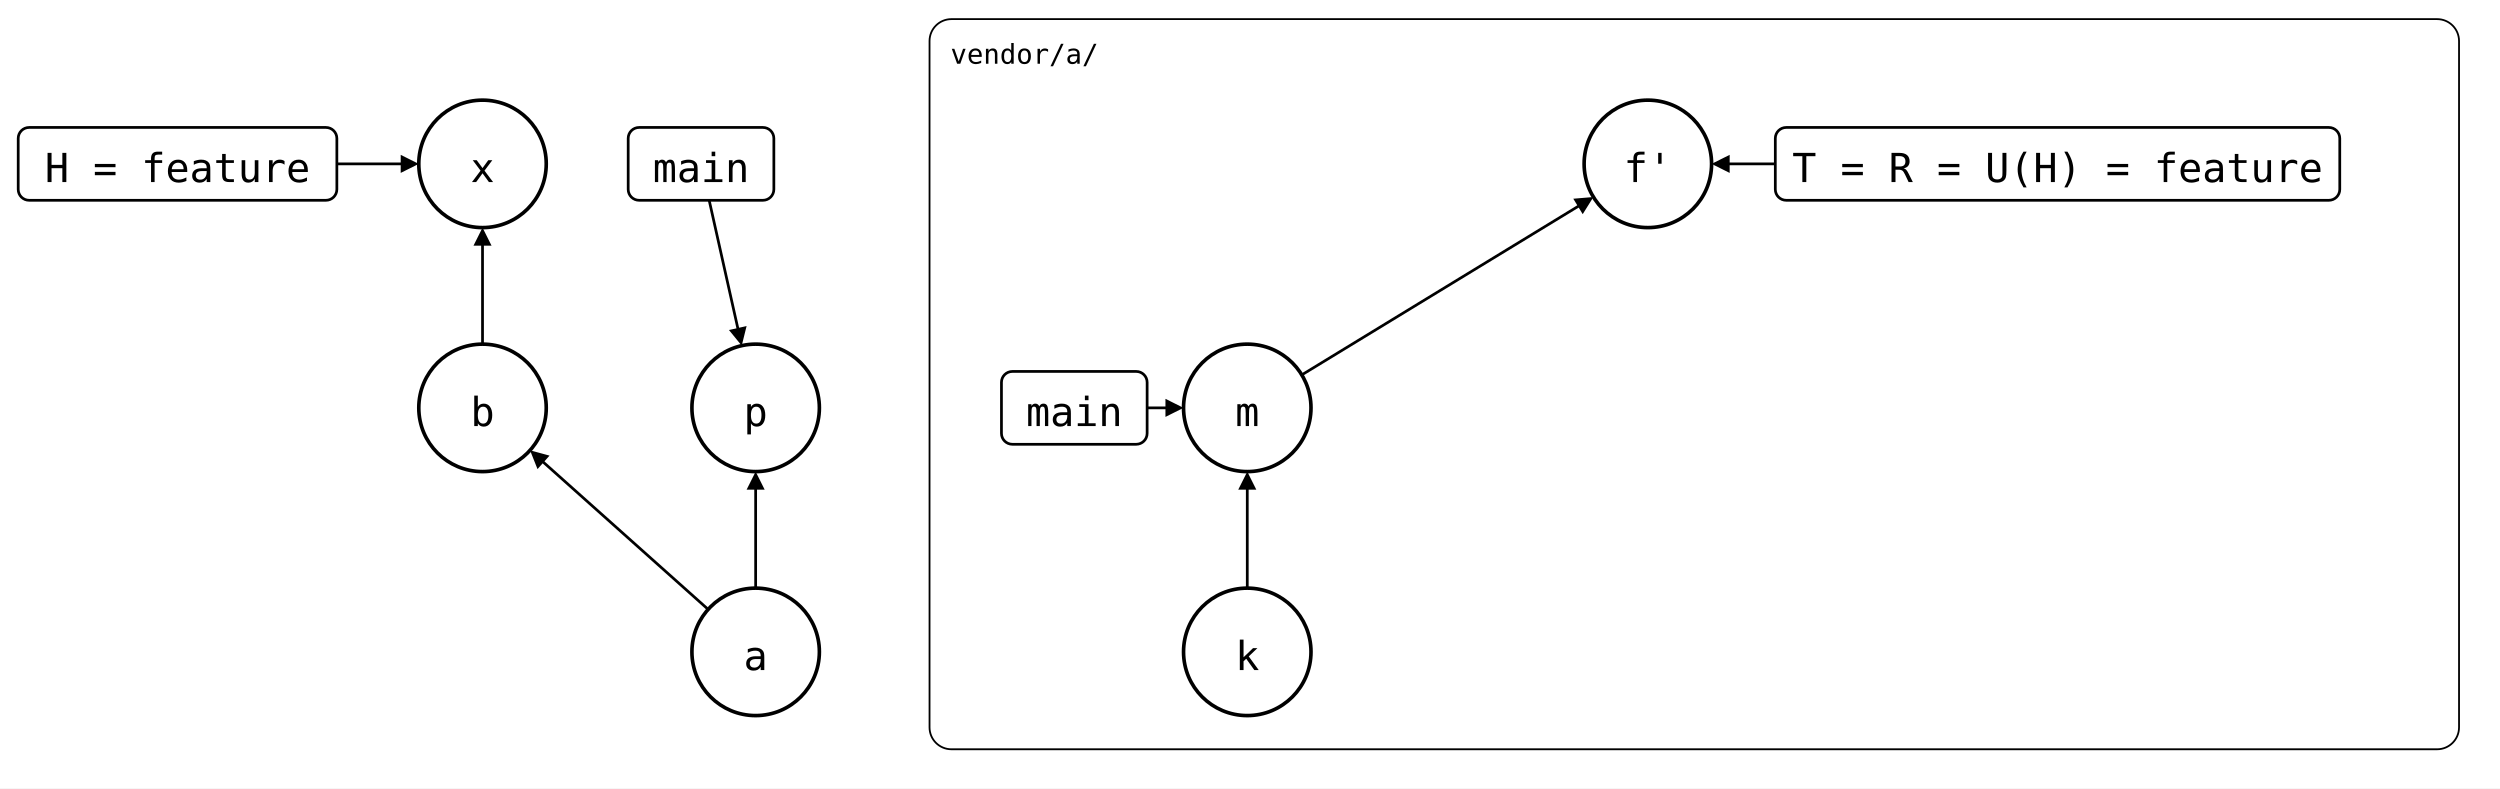
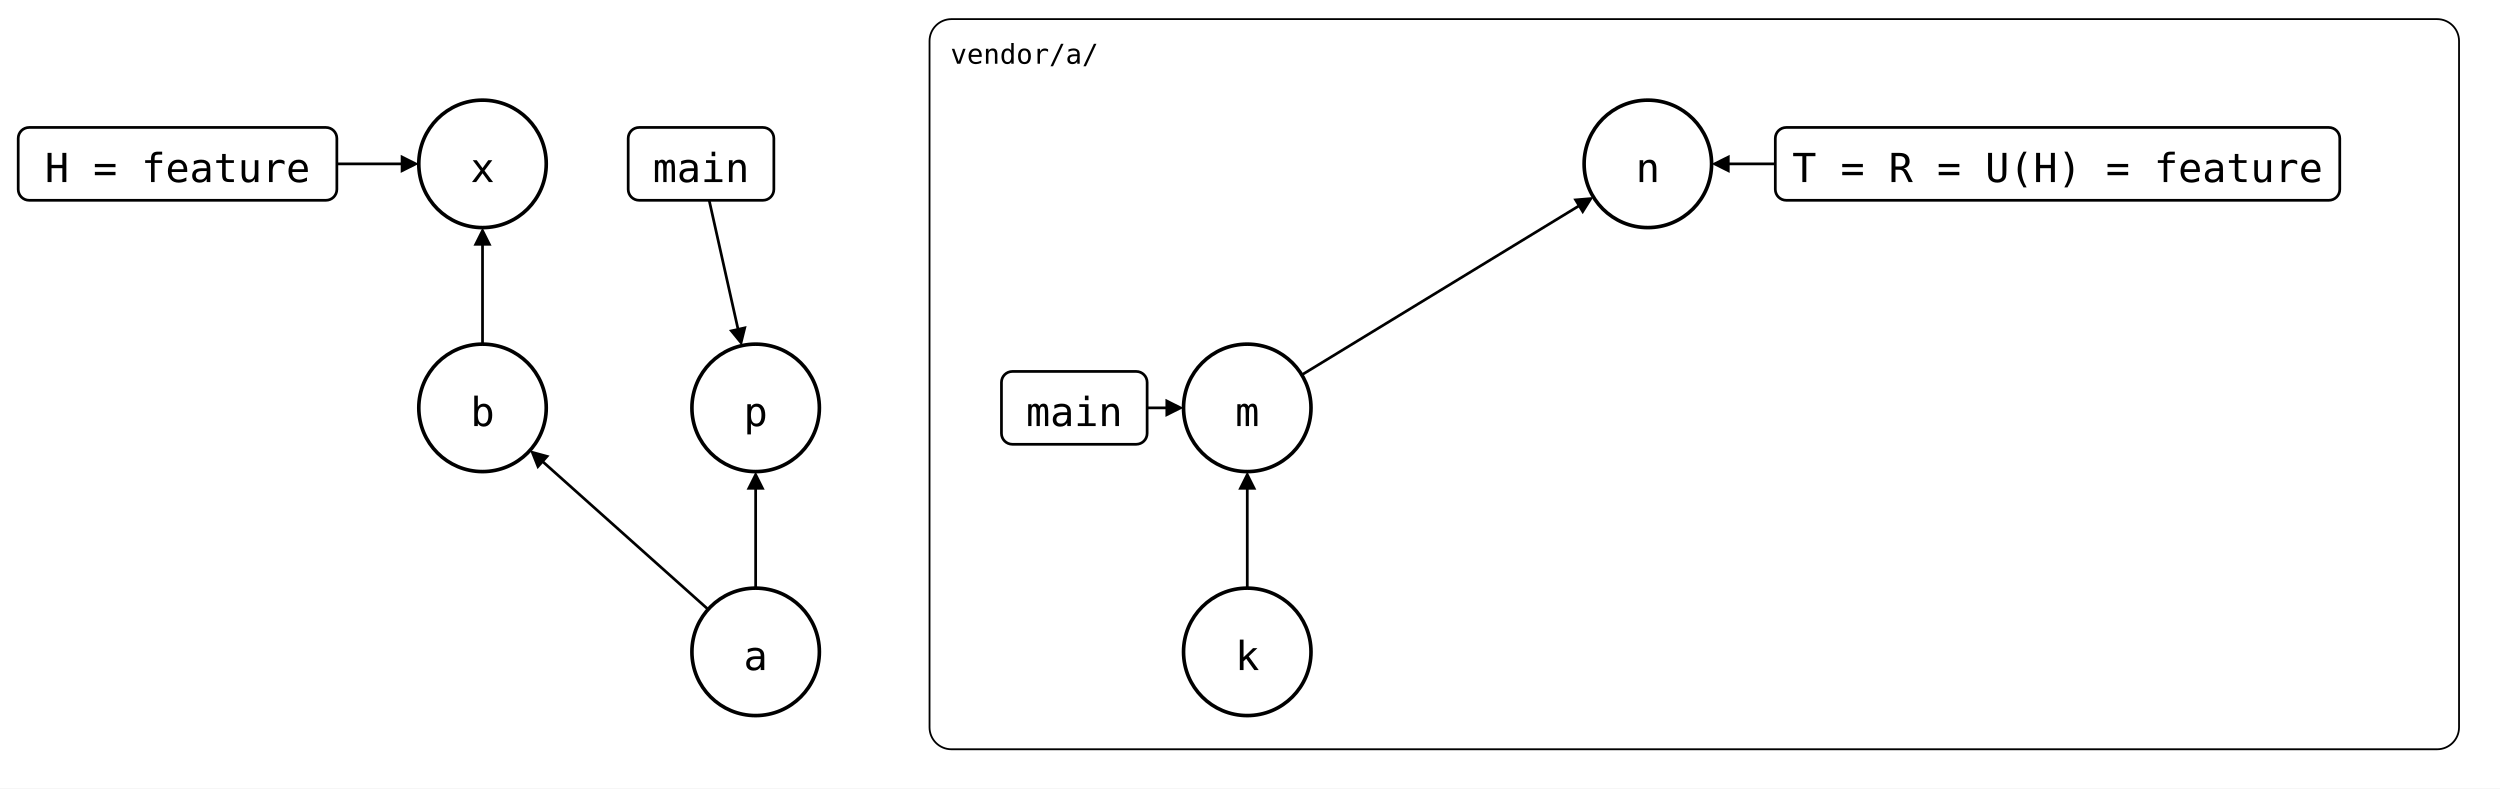
- <svg xmlns="http://www.w3.org/2000/svg" style="background: #ffffff; background-color: light-dark(#ffffff, #121212); color-scheme: light dark;" version="1.1" width="1373px" height="433px" viewBox="0 0 1373 433" id="ge-svg--4P7_m8TI84OPoG9-cot" content="&lt;mxfile host=&quot;Electron&quot;&gt;&#10;  &lt;diagram name=&quot;pulled-the-rebased-pr&quot; id=&quot;pulled-the-rebased-pr&quot;&gt;&#10;    &lt;mxGraphModel grid=&quot;0&quot; gridSize=&quot;10&quot; guides=&quot;1&quot; tooltips=&quot;1&quot; connect=&quot;1&quot; arrows=&quot;1&quot; fold=&quot;0&quot; page=&quot;0&quot; pageScale=&quot;1&quot; pageWidth=&quot;850&quot; pageHeight=&quot;1100&quot; background=&quot;#ffffff&quot; math=&quot;0&quot; shadow=&quot;0&quot;&gt;&#10;      &lt;root&gt;&#10;        &lt;mxCell id=&quot;0&quot; /&gt;&#10;        &lt;mxCell id=&quot;1&quot; parent=&quot;0&quot; /&gt;&#10;        &lt;mxCell id=&quot;lane&quot; parent=&quot;1&quot; style=&quot;rounded=1;arcSize=3;fillColor=none;strokeWidth=1;fontSize=15;verticalAlign=top;align=left;spacingLeft=10;spacingTop=4;fontFamily=Roboto Mono,monospace;&quot; value=&quot;vendor/a/&quot; vertex=&quot;1&quot;&gt;&#10;          &lt;mxGeometry height=&quot;401&quot; width=&quot;840&quot; x=&quot;540&quot; y=&quot;29&quot; as=&quot;geometry&quot; /&gt;&#10;        &lt;/mxCell&gt;&#10;        &lt;mxCell id=&quot;a&quot; parent=&quot;1&quot; style=&quot;ellipse;aspect=fixed;strokeWidth=2;fontSize=22;fontFamily=Roboto Mono,monospace;&quot; value=&quot;a&quot; vertex=&quot;1&quot;&gt;&#10;          &lt;mxGeometry height=&quot;70&quot; width=&quot;70&quot; x=&quot;410&quot; y=&quot;342&quot; as=&quot;geometry&quot; /&gt;&#10;        &lt;/mxCell&gt;&#10;        &lt;mxCell id=&quot;p&quot; parent=&quot;1&quot; style=&quot;ellipse;aspect=fixed;strokeWidth=2;fontSize=22;fontFamily=Roboto Mono,monospace;&quot; value=&quot;p&quot; vertex=&quot;1&quot;&gt;&#10;          &lt;mxGeometry height=&quot;70&quot; width=&quot;70&quot; x=&quot;410&quot; y=&quot;208&quot; as=&quot;geometry&quot; /&gt;&#10;        &lt;/mxCell&gt;&#10;        &lt;mxCell id=&quot;b&quot; parent=&quot;1&quot; style=&quot;ellipse;aspect=fixed;strokeWidth=2;fontSize=22;fontFamily=Roboto Mono,monospace;&quot; value=&quot;b&quot; vertex=&quot;1&quot;&gt;&#10;          &lt;mxGeometry height=&quot;70&quot; width=&quot;70&quot; x=&quot;260&quot; y=&quot;208&quot; as=&quot;geometry&quot; /&gt;&#10;        &lt;/mxCell&gt;&#10;        &lt;mxCell id=&quot;x&quot; parent=&quot;1&quot; style=&quot;ellipse;aspect=fixed;strokeWidth=2;fontSize=22;fontFamily=Roboto Mono,monospace;&quot; value=&quot;x&quot; vertex=&quot;1&quot;&gt;&#10;          &lt;mxGeometry height=&quot;70&quot; width=&quot;70&quot; x=&quot;260&quot; y=&quot;74&quot; as=&quot;geometry&quot; /&gt;&#10;        &lt;/mxCell&gt;&#10;        &lt;mxCell id=&quot;k&quot; parent=&quot;1&quot; style=&quot;ellipse;aspect=fixed;strokeWidth=2;fontSize=22;fontFamily=Roboto Mono,monospace;&quot; value=&quot;k&quot; vertex=&quot;1&quot;&gt;&#10;          &lt;mxGeometry height=&quot;70&quot; width=&quot;70&quot; x=&quot;680&quot; y=&quot;342&quot; as=&quot;geometry&quot; /&gt;&#10;        &lt;/mxCell&gt;&#10;        &lt;mxCell id=&quot;m&quot; parent=&quot;1&quot; style=&quot;ellipse;aspect=fixed;strokeWidth=2;fontSize=22;fontFamily=Roboto Mono,monospace;&quot; value=&quot;m&quot; vertex=&quot;1&quot;&gt;&#10;          &lt;mxGeometry height=&quot;70&quot; width=&quot;70&quot; x=&quot;680&quot; y=&quot;208&quot; as=&quot;geometry&quot; /&gt;&#10;        &lt;/mxCell&gt;&#10;        &lt;mxCell id=&quot;f_&quot; parent=&quot;1&quot; style=&quot;ellipse;aspect=fixed;strokeWidth=2;fontSize=22;fontFamily=Roboto Mono,monospace;&quot; value=&quot;f&amp;#39;&quot; vertex=&quot;1&quot;&gt;&#10;          &lt;mxGeometry height=&quot;70&quot; width=&quot;70&quot; x=&quot;900&quot; y=&quot;74&quot; as=&quot;geometry&quot; /&gt;&#10;        &lt;/mxCell&gt;&#10;        &lt;mxCell id=&quot;e1&quot; edge=&quot;1&quot; parent=&quot;1&quot; source=&quot;a&quot; style=&quot;endArrow=block;endFill=1;strokeWidth=1.5;rounded=0;&quot; target=&quot;p&quot; value=&quot;&quot;&gt;&#10;          &lt;mxGeometry relative=&quot;1&quot; as=&quot;geometry&quot; /&gt;&#10;        &lt;/mxCell&gt;&#10;        &lt;mxCell id=&quot;e2&quot; edge=&quot;1&quot; parent=&quot;1&quot; source=&quot;a&quot; style=&quot;endArrow=block;endFill=1;strokeWidth=1.5;rounded=0;&quot; target=&quot;b&quot; value=&quot;&quot;&gt;&#10;          &lt;mxGeometry relative=&quot;1&quot; as=&quot;geometry&quot; /&gt;&#10;        &lt;/mxCell&gt;&#10;        &lt;mxCell id=&quot;e3&quot; edge=&quot;1&quot; parent=&quot;1&quot; source=&quot;b&quot; style=&quot;endArrow=block;endFill=1;strokeWidth=1.5;rounded=0;&quot; target=&quot;x&quot; value=&quot;&quot;&gt;&#10;          &lt;mxGeometry relative=&quot;1&quot; as=&quot;geometry&quot; /&gt;&#10;        &lt;/mxCell&gt;&#10;        &lt;mxCell id=&quot;e4&quot; edge=&quot;1&quot; parent=&quot;1&quot; source=&quot;k&quot; style=&quot;endArrow=block;endFill=1;strokeWidth=1.5;rounded=0;&quot; target=&quot;m&quot; value=&quot;&quot;&gt;&#10;          &lt;mxGeometry relative=&quot;1&quot; as=&quot;geometry&quot; /&gt;&#10;        &lt;/mxCell&gt;&#10;        &lt;mxCell id=&quot;e5&quot; edge=&quot;1&quot; parent=&quot;1&quot; source=&quot;m&quot; style=&quot;endArrow=block;endFill=1;strokeWidth=1.5;rounded=0;&quot; target=&quot;f_&quot; value=&quot;&quot;&gt;&#10;          &lt;mxGeometry relative=&quot;1&quot; as=&quot;geometry&quot; /&gt;&#10;        &lt;/mxCell&gt;&#10;        &lt;mxCell id=&quot;bh&quot; parent=&quot;1&quot; style=&quot;rounded=1;strokeWidth=1.5;fontSize=22;fontFamily=Roboto Mono,monospace;&quot; value=&quot;H = feature&quot; vertex=&quot;1&quot;&gt;&#10;          &lt;mxGeometry height=&quot;40&quot; width=&quot;175&quot; x=&quot;40&quot; y=&quot;89&quot; as=&quot;geometry&quot; /&gt;&#10;        &lt;/mxCell&gt;&#10;        &lt;mxCell id=&quot;e6&quot; edge=&quot;1&quot; parent=&quot;1&quot; source=&quot;bh&quot; style=&quot;endArrow=block;endFill=1;strokeWidth=1.5;rounded=0;&quot; target=&quot;x&quot; value=&quot;&quot;&gt;&#10;          &lt;mxGeometry relative=&quot;1&quot; as=&quot;geometry&quot; /&gt;&#10;        &lt;/mxCell&gt;&#10;        &lt;mxCell id=&quot;bmain&quot; parent=&quot;1&quot; style=&quot;rounded=1;strokeWidth=1.5;fontSize=22;fontFamily=Roboto Mono,monospace;&quot; value=&quot;main&quot; vertex=&quot;1&quot;&gt;&#10;          &lt;mxGeometry height=&quot;40&quot; width=&quot;80&quot; x=&quot;375&quot; y=&quot;89&quot; as=&quot;geometry&quot; /&gt;&#10;        &lt;/mxCell&gt;&#10;        &lt;mxCell id=&quot;e7&quot; edge=&quot;1&quot; parent=&quot;1&quot; source=&quot;bmain&quot; style=&quot;endArrow=block;endFill=1;strokeWidth=1.5;rounded=0;&quot; target=&quot;p&quot; value=&quot;&quot;&gt;&#10;          &lt;mxGeometry relative=&quot;1&quot; as=&quot;geometry&quot; /&gt;&#10;        &lt;/mxCell&gt;&#10;        &lt;mxCell id=&quot;bm&quot; parent=&quot;1&quot; style=&quot;rounded=1;strokeWidth=1.5;fontSize=22;fontFamily=Roboto Mono,monospace;&quot; value=&quot;main&quot; vertex=&quot;1&quot;&gt;&#10;          &lt;mxGeometry height=&quot;40&quot; width=&quot;80&quot; x=&quot;580&quot; y=&quot;223&quot; as=&quot;geometry&quot; /&gt;&#10;        &lt;/mxCell&gt;&#10;        &lt;mxCell id=&quot;e8&quot; edge=&quot;1&quot; parent=&quot;1&quot; source=&quot;bm&quot; style=&quot;endArrow=block;endFill=1;strokeWidth=1.5;rounded=0;&quot; target=&quot;m&quot; value=&quot;&quot;&gt;&#10;          &lt;mxGeometry relative=&quot;1&quot; as=&quot;geometry&quot; /&gt;&#10;        &lt;/mxCell&gt;&#10;        &lt;mxCell id=&quot;bt&quot; parent=&quot;1&quot; style=&quot;rounded=1;strokeWidth=1.5;fontSize=22;fontFamily=Roboto Mono,monospace;&quot; value=&quot;T = R = U(H) = feature&quot; vertex=&quot;1&quot;&gt;&#10;          &lt;mxGeometry height=&quot;40&quot; width=&quot;310&quot; x=&quot;1005&quot; y=&quot;89&quot; as=&quot;geometry&quot; /&gt;&#10;        &lt;/mxCell&gt;&#10;        &lt;mxCell id=&quot;e9&quot; edge=&quot;1&quot; parent=&quot;1&quot; source=&quot;bt&quot; style=&quot;endArrow=block;endFill=1;strokeWidth=1.5;rounded=0;&quot; target=&quot;f_&quot; value=&quot;&quot;&gt;&#10;          &lt;mxGeometry relative=&quot;1&quot; as=&quot;geometry&quot; /&gt;&#10;        &lt;/mxCell&gt;&#10;      &lt;/root&gt;&#10;    &lt;/mxGraphModel&gt;&#10;  &lt;/diagram&gt;&#10;&lt;/mxfile&gt;&#10;">
-   <style type="text/css">@supports (color: light-dark(#000, #fff)) { #ge-svg--4P7_m8TI84OPoG9-cot { --ge-adaptive-bg: light-dark(#ffffff, var(--ge-dark-color, #121212)); } }</style>
+ <svg xmlns="http://www.w3.org/2000/svg" style="background: #ffffff; background-color: light-dark(#ffffff, #121212); color-scheme: light dark;" version="1.1" width="1373px" height="433px" viewBox="0 0 1373 433" id="ge-svg-RH9THCX9uSyZXphUQJcN" content="&lt;mxfile host=&quot;Electron&quot;&gt;&#10;  &lt;diagram name=&quot;pulled-the-rebased-pr&quot; id=&quot;pulled-the-rebased-pr&quot;&gt;&#10;    &lt;mxGraphModel grid=&quot;0&quot; gridSize=&quot;10&quot; guides=&quot;1&quot; tooltips=&quot;1&quot; connect=&quot;1&quot; arrows=&quot;1&quot; fold=&quot;0&quot; page=&quot;0&quot; pageScale=&quot;1&quot; pageWidth=&quot;850&quot; pageHeight=&quot;1100&quot; background=&quot;#ffffff&quot; math=&quot;0&quot; shadow=&quot;0&quot;&gt;&#10;      &lt;root&gt;&#10;        &lt;mxCell id=&quot;0&quot; /&gt;&#10;        &lt;mxCell id=&quot;1&quot; parent=&quot;0&quot; /&gt;&#10;        &lt;mxCell id=&quot;lane&quot; parent=&quot;1&quot; style=&quot;rounded=1;arcSize=3;fillColor=none;strokeWidth=1;fontSize=15;verticalAlign=top;align=left;spacingLeft=10;spacingTop=4;fontFamily=Roboto Mono,monospace;&quot; value=&quot;vendor/a/&quot; vertex=&quot;1&quot;&gt;&#10;          &lt;mxGeometry height=&quot;401&quot; width=&quot;840&quot; x=&quot;540&quot; y=&quot;29&quot; as=&quot;geometry&quot; /&gt;&#10;        &lt;/mxCell&gt;&#10;        &lt;mxCell id=&quot;a&quot; parent=&quot;1&quot; style=&quot;ellipse;aspect=fixed;strokeWidth=2;fontSize=22;fontFamily=Roboto Mono,monospace;&quot; value=&quot;a&quot; vertex=&quot;1&quot;&gt;&#10;          &lt;mxGeometry height=&quot;70&quot; width=&quot;70&quot; x=&quot;410&quot; y=&quot;342&quot; as=&quot;geometry&quot; /&gt;&#10;        &lt;/mxCell&gt;&#10;        &lt;mxCell id=&quot;p&quot; parent=&quot;1&quot; style=&quot;ellipse;aspect=fixed;strokeWidth=2;fontSize=22;fontFamily=Roboto Mono,monospace;&quot; value=&quot;p&quot; vertex=&quot;1&quot;&gt;&#10;          &lt;mxGeometry height=&quot;70&quot; width=&quot;70&quot; x=&quot;410&quot; y=&quot;208&quot; as=&quot;geometry&quot; /&gt;&#10;        &lt;/mxCell&gt;&#10;        &lt;mxCell id=&quot;b&quot; parent=&quot;1&quot; style=&quot;ellipse;aspect=fixed;strokeWidth=2;fontSize=22;fontFamily=Roboto Mono,monospace;&quot; value=&quot;b&quot; vertex=&quot;1&quot;&gt;&#10;          &lt;mxGeometry height=&quot;70&quot; width=&quot;70&quot; x=&quot;260&quot; y=&quot;208&quot; as=&quot;geometry&quot; /&gt;&#10;        &lt;/mxCell&gt;&#10;        &lt;mxCell id=&quot;x&quot; parent=&quot;1&quot; style=&quot;ellipse;aspect=fixed;strokeWidth=2;fontSize=22;fontFamily=Roboto Mono,monospace;&quot; value=&quot;x&quot; vertex=&quot;1&quot;&gt;&#10;          &lt;mxGeometry height=&quot;70&quot; width=&quot;70&quot; x=&quot;260&quot; y=&quot;74&quot; as=&quot;geometry&quot; /&gt;&#10;        &lt;/mxCell&gt;&#10;        &lt;mxCell id=&quot;k&quot; parent=&quot;1&quot; style=&quot;ellipse;aspect=fixed;strokeWidth=2;fontSize=22;fontFamily=Roboto Mono,monospace;&quot; value=&quot;k&quot; vertex=&quot;1&quot;&gt;&#10;          &lt;mxGeometry height=&quot;70&quot; width=&quot;70&quot; x=&quot;680&quot; y=&quot;342&quot; as=&quot;geometry&quot; /&gt;&#10;        &lt;/mxCell&gt;&#10;        &lt;mxCell id=&quot;m&quot; parent=&quot;1&quot; style=&quot;ellipse;aspect=fixed;strokeWidth=2;fontSize=22;fontFamily=Roboto Mono,monospace;&quot; value=&quot;m&quot; vertex=&quot;1&quot;&gt;&#10;          &lt;mxGeometry height=&quot;70&quot; width=&quot;70&quot; x=&quot;680&quot; y=&quot;208&quot; as=&quot;geometry&quot; /&gt;&#10;        &lt;/mxCell&gt;&#10;        &lt;mxCell id=&quot;f_&quot; parent=&quot;1&quot; style=&quot;ellipse;aspect=fixed;strokeWidth=2;fontSize=22;fontFamily=Roboto Mono,monospace;&quot; value=&quot;n&quot; vertex=&quot;1&quot;&gt;&#10;          &lt;mxGeometry height=&quot;70&quot; width=&quot;70&quot; x=&quot;900&quot; y=&quot;74&quot; as=&quot;geometry&quot; /&gt;&#10;        &lt;/mxCell&gt;&#10;        &lt;mxCell id=&quot;e1&quot; edge=&quot;1&quot; parent=&quot;1&quot; source=&quot;a&quot; style=&quot;endArrow=block;endFill=1;strokeWidth=1.5;rounded=0;&quot; target=&quot;p&quot; value=&quot;&quot;&gt;&#10;          &lt;mxGeometry relative=&quot;1&quot; as=&quot;geometry&quot; /&gt;&#10;        &lt;/mxCell&gt;&#10;        &lt;mxCell id=&quot;e2&quot; edge=&quot;1&quot; parent=&quot;1&quot; source=&quot;a&quot; style=&quot;endArrow=block;endFill=1;strokeWidth=1.5;rounded=0;&quot; target=&quot;b&quot; value=&quot;&quot;&gt;&#10;          &lt;mxGeometry relative=&quot;1&quot; as=&quot;geometry&quot; /&gt;&#10;        &lt;/mxCell&gt;&#10;        &lt;mxCell id=&quot;e3&quot; edge=&quot;1&quot; parent=&quot;1&quot; source=&quot;b&quot; style=&quot;endArrow=block;endFill=1;strokeWidth=1.5;rounded=0;&quot; target=&quot;x&quot; value=&quot;&quot;&gt;&#10;          &lt;mxGeometry relative=&quot;1&quot; as=&quot;geometry&quot; /&gt;&#10;        &lt;/mxCell&gt;&#10;        &lt;mxCell id=&quot;e4&quot; edge=&quot;1&quot; parent=&quot;1&quot; source=&quot;k&quot; style=&quot;endArrow=block;endFill=1;strokeWidth=1.5;rounded=0;&quot; target=&quot;m&quot; value=&quot;&quot;&gt;&#10;          &lt;mxGeometry relative=&quot;1&quot; as=&quot;geometry&quot; /&gt;&#10;        &lt;/mxCell&gt;&#10;        &lt;mxCell id=&quot;e5&quot; edge=&quot;1&quot; parent=&quot;1&quot; source=&quot;m&quot; style=&quot;endArrow=block;endFill=1;strokeWidth=1.5;rounded=0;&quot; target=&quot;f_&quot; value=&quot;&quot;&gt;&#10;          &lt;mxGeometry relative=&quot;1&quot; as=&quot;geometry&quot; /&gt;&#10;        &lt;/mxCell&gt;&#10;        &lt;mxCell id=&quot;bh&quot; parent=&quot;1&quot; style=&quot;rounded=1;strokeWidth=1.5;fontSize=22;fontFamily=Roboto Mono,monospace;&quot; value=&quot;H = feature&quot; vertex=&quot;1&quot;&gt;&#10;          &lt;mxGeometry height=&quot;40&quot; width=&quot;175&quot; x=&quot;40&quot; y=&quot;89&quot; as=&quot;geometry&quot; /&gt;&#10;        &lt;/mxCell&gt;&#10;        &lt;mxCell id=&quot;e6&quot; edge=&quot;1&quot; parent=&quot;1&quot; source=&quot;bh&quot; style=&quot;endArrow=block;endFill=1;strokeWidth=1.5;rounded=0;&quot; target=&quot;x&quot; value=&quot;&quot;&gt;&#10;          &lt;mxGeometry relative=&quot;1&quot; as=&quot;geometry&quot; /&gt;&#10;        &lt;/mxCell&gt;&#10;        &lt;mxCell id=&quot;bmain&quot; parent=&quot;1&quot; style=&quot;rounded=1;strokeWidth=1.5;fontSize=22;fontFamily=Roboto Mono,monospace;&quot; value=&quot;main&quot; vertex=&quot;1&quot;&gt;&#10;          &lt;mxGeometry height=&quot;40&quot; width=&quot;80&quot; x=&quot;375&quot; y=&quot;89&quot; as=&quot;geometry&quot; /&gt;&#10;        &lt;/mxCell&gt;&#10;        &lt;mxCell id=&quot;e7&quot; edge=&quot;1&quot; parent=&quot;1&quot; source=&quot;bmain&quot; style=&quot;endArrow=block;endFill=1;strokeWidth=1.5;rounded=0;&quot; target=&quot;p&quot; value=&quot;&quot;&gt;&#10;          &lt;mxGeometry relative=&quot;1&quot; as=&quot;geometry&quot; /&gt;&#10;        &lt;/mxCell&gt;&#10;        &lt;mxCell id=&quot;bm&quot; parent=&quot;1&quot; style=&quot;rounded=1;strokeWidth=1.5;fontSize=22;fontFamily=Roboto Mono,monospace;&quot; value=&quot;main&quot; vertex=&quot;1&quot;&gt;&#10;          &lt;mxGeometry height=&quot;40&quot; width=&quot;80&quot; x=&quot;580&quot; y=&quot;223&quot; as=&quot;geometry&quot; /&gt;&#10;        &lt;/mxCell&gt;&#10;        &lt;mxCell id=&quot;e8&quot; edge=&quot;1&quot; parent=&quot;1&quot; source=&quot;bm&quot; style=&quot;endArrow=block;endFill=1;strokeWidth=1.5;rounded=0;&quot; target=&quot;m&quot; value=&quot;&quot;&gt;&#10;          &lt;mxGeometry relative=&quot;1&quot; as=&quot;geometry&quot; /&gt;&#10;        &lt;/mxCell&gt;&#10;        &lt;mxCell id=&quot;bt&quot; parent=&quot;1&quot; style=&quot;rounded=1;strokeWidth=1.5;fontSize=22;fontFamily=Roboto Mono,monospace;&quot; value=&quot;T = R = U(H) = feature&quot; vertex=&quot;1&quot;&gt;&#10;          &lt;mxGeometry height=&quot;40&quot; width=&quot;310&quot; x=&quot;1005&quot; y=&quot;89&quot; as=&quot;geometry&quot; /&gt;&#10;        &lt;/mxCell&gt;&#10;        &lt;mxCell id=&quot;e9&quot; edge=&quot;1&quot; parent=&quot;1&quot; source=&quot;bt&quot; style=&quot;endArrow=block;endFill=1;strokeWidth=1.5;rounded=0;&quot; target=&quot;f_&quot; value=&quot;&quot;&gt;&#10;          &lt;mxGeometry relative=&quot;1&quot; as=&quot;geometry&quot; /&gt;&#10;        &lt;/mxCell&gt;&#10;      &lt;/root&gt;&#10;    &lt;/mxGraphModel&gt;&#10;  &lt;/diagram&gt;&#10;&lt;/mxfile&gt;&#10;">
+   <style type="text/css">@supports (color: light-dark(#000, #fff)) { #ge-svg-RH9THCX9uSyZXphUQJcN { --ge-adaptive-bg: light-dark(#ffffff, var(--ge-dark-color, #121212)); } }</style>
  <defs />
  <rect fill="#ffffff" width="100%" height="100%" x="0" y="0" style="fill: light-dark(rgb(255, 255, 255), rgb(18, 18, 18));" />
  <g>
    <g data-cell-id="0">
      <g data-cell-id="1">
        <g data-cell-id="lane">
          <g transform="translate(0.5,0.5)">
            <rect x="510" y="10" width="840" height="401" rx="12.03" ry="12.03" fill="none" stroke="#000000" pointer-events="all" style="stroke: light-dark(rgb(0, 0, 0), rgb(255, 255, 255));" />
          </g>
          <g>
            <g fill="#000000" font-family="'Roboto Mono', monospace" text-anchor="start" font-size="15px" style="fill: light-dark(rgb(0, 0, 0), rgb(255, 255, 255));">
              <text x="522" y="35">vendor/a/</text>
            </g>
          </g>
        </g>
        <g data-cell-id="a">
          <g>
            <ellipse cx="415" cy="358" rx="35" ry="35" fill="#ffffff" stroke="#000000" stroke-width="2" pointer-events="all" style="fill: var(--ge-adaptive-bg, #ffffff); stroke: light-dark(rgb(0, 0, 0), rgb(255, 255, 255));" />
          </g>
          <g>
            <g fill="#000000" font-family="'Roboto Mono', monospace" text-anchor="middle" font-size="22px" style="fill: light-dark(rgb(0, 0, 0), rgb(255, 255, 255));">
              <text x="415" y="368">a</text>
            </g>
          </g>
        </g>
        <g data-cell-id="p">
          <g>
            <ellipse cx="415" cy="224" rx="35" ry="35" fill="#ffffff" stroke="#000000" stroke-width="2" pointer-events="all" style="fill: var(--ge-adaptive-bg, #ffffff); stroke: light-dark(rgb(0, 0, 0), rgb(255, 255, 255));" />
          </g>
          <g>
            <g fill="#000000" font-family="'Roboto Mono', monospace" text-anchor="middle" font-size="22px" style="fill: light-dark(rgb(0, 0, 0), rgb(255, 255, 255));">
              <text x="415" y="234">p</text>
            </g>
          </g>
        </g>
        <g data-cell-id="b">
          <g>
            <ellipse cx="265" cy="224" rx="35" ry="35" fill="#ffffff" stroke="#000000" stroke-width="2" pointer-events="all" style="fill: var(--ge-adaptive-bg, #ffffff); stroke: light-dark(rgb(0, 0, 0), rgb(255, 255, 255));" />
          </g>
          <g>
            <g fill="#000000" font-family="'Roboto Mono', monospace" text-anchor="middle" font-size="22px" style="fill: light-dark(rgb(0, 0, 0), rgb(255, 255, 255));">
              <text x="265" y="234">b</text>
            </g>
          </g>
        </g>
        <g data-cell-id="x">
          <g>
            <ellipse cx="265" cy="90" rx="35" ry="35" fill="#ffffff" stroke="#000000" stroke-width="2" pointer-events="all" style="fill: var(--ge-adaptive-bg, #ffffff); stroke: light-dark(rgb(0, 0, 0), rgb(255, 255, 255));" />
          </g>
          <g>
            <g fill="#000000" font-family="'Roboto Mono', monospace" text-anchor="middle" font-size="22px" style="fill: light-dark(rgb(0, 0, 0), rgb(255, 255, 255));">
              <text x="265" y="100">x</text>
            </g>
          </g>
        </g>
        <g data-cell-id="k">
          <g>
            <ellipse cx="685" cy="358" rx="35" ry="35" fill="#ffffff" stroke="#000000" stroke-width="2" pointer-events="all" style="fill: var(--ge-adaptive-bg, #ffffff); stroke: light-dark(rgb(0, 0, 0), rgb(255, 255, 255));" />
          </g>
          <g>
            <g fill="#000000" font-family="'Roboto Mono', monospace" text-anchor="middle" font-size="22px" style="fill: light-dark(rgb(0, 0, 0), rgb(255, 255, 255));">
              <text x="685" y="368">k</text>
            </g>
          </g>
        </g>
        <g data-cell-id="m">
          <g>
            <ellipse cx="685" cy="224" rx="35" ry="35" fill="#ffffff" stroke="#000000" stroke-width="2" pointer-events="all" style="fill: var(--ge-adaptive-bg, #ffffff); stroke: light-dark(rgb(0, 0, 0), rgb(255, 255, 255));" />
          </g>
          <g>
            <g fill="#000000" font-family="'Roboto Mono', monospace" text-anchor="middle" font-size="22px" style="fill: light-dark(rgb(0, 0, 0), rgb(255, 255, 255));">
              <text x="685" y="234">m</text>
            </g>
          </g>
        </g>
        <g data-cell-id="f_">
          <g>
            <ellipse cx="905" cy="90" rx="35" ry="35" fill="#ffffff" stroke="#000000" stroke-width="2" pointer-events="all" style="fill: var(--ge-adaptive-bg, #ffffff); stroke: light-dark(rgb(0, 0, 0), rgb(255, 255, 255));" />
          </g>
          <g>
            <g fill="#000000" font-family="'Roboto Mono', monospace" text-anchor="middle" font-size="22px" style="fill: light-dark(rgb(0, 0, 0), rgb(255, 255, 255));">
-               <text x="905" y="100">f'</text>
+               <text x="905" y="100">n</text>
            </g>
          </g>
        </g>
        <g data-cell-id="e1">
          <g>
            <path d="M 415 323 L 415 268.18" fill="none" stroke="#000000" stroke-width="1.5" stroke-miterlimit="10" pointer-events="stroke" style="stroke: light-dark(rgb(0, 0, 0), rgb(255, 255, 255));" />
            <path d="M 415 260.68 L 418.75 268.18 L 411.25 268.18 Z" fill="#000000" stroke="#000000" stroke-width="1.5" stroke-miterlimit="10" pointer-events="all" style="fill: light-dark(rgb(0, 0, 0), rgb(255, 255, 255)); stroke: light-dark(rgb(0, 0, 0), rgb(255, 255, 255));" />
          </g>
        </g>
        <g data-cell-id="e2">
          <g>
            <path d="M 388.91 334.67 L 297.95 253.43" fill="none" stroke="#000000" stroke-width="1.5" stroke-miterlimit="10" pointer-events="stroke" style="stroke: light-dark(rgb(0, 0, 0), rgb(255, 255, 255));" />
            <path d="M 292.35 248.43 L 300.44 250.63 L 295.45 256.23 Z" fill="#000000" stroke="#000000" stroke-width="1.5" stroke-miterlimit="10" pointer-events="all" style="fill: light-dark(rgb(0, 0, 0), rgb(255, 255, 255)); stroke: light-dark(rgb(0, 0, 0), rgb(255, 255, 255));" />
          </g>
        </g>
        <g data-cell-id="e3">
          <g>
            <path d="M 265 189 L 265 134.18" fill="none" stroke="#000000" stroke-width="1.5" stroke-miterlimit="10" pointer-events="stroke" style="stroke: light-dark(rgb(0, 0, 0), rgb(255, 255, 255));" />
            <path d="M 265 126.68 L 268.75 134.18 L 261.25 134.18 Z" fill="#000000" stroke="#000000" stroke-width="1.5" stroke-miterlimit="10" pointer-events="all" style="fill: light-dark(rgb(0, 0, 0), rgb(255, 255, 255)); stroke: light-dark(rgb(0, 0, 0), rgb(255, 255, 255));" />
          </g>
        </g>
        <g data-cell-id="e4">
          <g>
            <path d="M 685 323 L 685 268.18" fill="none" stroke="#000000" stroke-width="1.5" stroke-miterlimit="10" pointer-events="stroke" style="stroke: light-dark(rgb(0, 0, 0), rgb(255, 255, 255));" />
            <path d="M 685 260.68 L 688.75 268.18 L 681.25 268.18 Z" fill="#000000" stroke="#000000" stroke-width="1.5" stroke-miterlimit="10" pointer-events="all" style="fill: light-dark(rgb(0, 0, 0), rgb(255, 255, 255)); stroke: light-dark(rgb(0, 0, 0), rgb(255, 255, 255));" />
          </g>
        </g>
        <g data-cell-id="e5">
          <g>
            <path d="M 714.94 205.88 L 867.27 112.98" fill="none" stroke="#000000" stroke-width="1.5" stroke-miterlimit="10" pointer-events="stroke" style="stroke: light-dark(rgb(0, 0, 0), rgb(255, 255, 255));" />
            <path d="M 873.68 109.08 L 869.23 116.19 L 865.32 109.78 Z" fill="#000000" stroke="#000000" stroke-width="1.5" stroke-miterlimit="10" pointer-events="all" style="fill: light-dark(rgb(0, 0, 0), rgb(255, 255, 255)); stroke: light-dark(rgb(0, 0, 0), rgb(255, 255, 255));" />
          </g>
        </g>
        <g data-cell-id="bh">
          <g>
            <rect x="10" y="70" width="175" height="40" rx="6" ry="6" fill="#ffffff" stroke="#000000" stroke-width="1.5" pointer-events="all" style="fill: var(--ge-adaptive-bg, #ffffff); stroke: light-dark(rgb(0, 0, 0), rgb(255, 255, 255));" />
          </g>
          <g>
            <g fill="#000000" font-family="'Roboto Mono', monospace" text-anchor="middle" font-size="22px" style="fill: light-dark(rgb(0, 0, 0), rgb(255, 255, 255));">
              <text x="97.5" y="100">H = feature</text>
            </g>
          </g>
        </g>
        <g data-cell-id="e6">
          <g>
            <path d="M 185 90 L 220.82 90" fill="none" stroke="#000000" stroke-width="1.5" stroke-miterlimit="10" pointer-events="stroke" style="stroke: light-dark(rgb(0, 0, 0), rgb(255, 255, 255));" />
            <path d="M 228.32 90 L 220.82 93.75 L 220.82 86.25 Z" fill="#000000" stroke="#000000" stroke-width="1.5" stroke-miterlimit="10" pointer-events="all" style="fill: light-dark(rgb(0, 0, 0), rgb(255, 255, 255)); stroke: light-dark(rgb(0, 0, 0), rgb(255, 255, 255));" />
          </g>
        </g>
        <g data-cell-id="bmain">
          <g>
            <rect x="345" y="70" width="80" height="40" rx="6" ry="6" fill="#ffffff" stroke="#000000" stroke-width="1.5" pointer-events="all" style="fill: var(--ge-adaptive-bg, #ffffff); stroke: light-dark(rgb(0, 0, 0), rgb(255, 255, 255));" />
          </g>
          <g>
            <g fill="#000000" font-family="'Roboto Mono', monospace" text-anchor="middle" font-size="22px" style="fill: light-dark(rgb(0, 0, 0), rgb(255, 255, 255));">
              <text x="385" y="100">main</text>
            </g>
          </g>
        </g>
        <g data-cell-id="e7">
          <g>
            <path d="M 389.48 110 L 405.35 180.89" fill="none" stroke="#000000" stroke-width="1.5" stroke-miterlimit="10" pointer-events="stroke" style="stroke: light-dark(rgb(0, 0, 0), rgb(255, 255, 255));" />
            <path d="M 406.99 188.21 L 401.69 181.71 L 409.01 180.07 Z" fill="#000000" stroke="#000000" stroke-width="1.5" stroke-miterlimit="10" pointer-events="all" style="fill: light-dark(rgb(0, 0, 0), rgb(255, 255, 255)); stroke: light-dark(rgb(0, 0, 0), rgb(255, 255, 255));" />
          </g>
        </g>
        <g data-cell-id="bm">
          <g>
            <rect x="550" y="204" width="80" height="40" rx="6" ry="6" fill="#ffffff" stroke="#000000" stroke-width="1.5" pointer-events="all" style="fill: var(--ge-adaptive-bg, #ffffff); stroke: light-dark(rgb(0, 0, 0), rgb(255, 255, 255));" />
          </g>
          <g>
            <g fill="#000000" font-family="'Roboto Mono', monospace" text-anchor="middle" font-size="22px" style="fill: light-dark(rgb(0, 0, 0), rgb(255, 255, 255));">
              <text x="590" y="234">main</text>
            </g>
          </g>
        </g>
        <g data-cell-id="e8">
          <g>
            <path d="M 630 224 L 640.82 224" fill="none" stroke="#000000" stroke-width="1.5" stroke-miterlimit="10" pointer-events="stroke" style="stroke: light-dark(rgb(0, 0, 0), rgb(255, 255, 255));" />
            <path d="M 648.32 224 L 640.82 227.75 L 640.82 220.25 Z" fill="#000000" stroke="#000000" stroke-width="1.5" stroke-miterlimit="10" pointer-events="all" style="fill: light-dark(rgb(0, 0, 0), rgb(255, 255, 255)); stroke: light-dark(rgb(0, 0, 0), rgb(255, 255, 255));" />
          </g>
        </g>
        <g data-cell-id="bt">
          <g>
            <rect x="975" y="70" width="310" height="40" rx="6" ry="6" fill="#ffffff" stroke="#000000" stroke-width="1.5" pointer-events="all" style="fill: var(--ge-adaptive-bg, #ffffff); stroke: light-dark(rgb(0, 0, 0), rgb(255, 255, 255));" />
          </g>
          <g>
            <g fill="#000000" font-family="'Roboto Mono', monospace" text-anchor="middle" font-size="22px" style="fill: light-dark(rgb(0, 0, 0), rgb(255, 255, 255));">
              <text x="1130" y="100">T = R = U(H) = feature</text>
            </g>
          </g>
        </g>
        <g data-cell-id="e9">
          <g>
            <path d="M 975 90 L 949.18 90" fill="none" stroke="#000000" stroke-width="1.5" stroke-miterlimit="10" pointer-events="stroke" style="stroke: light-dark(rgb(0, 0, 0), rgb(255, 255, 255));" />
            <path d="M 941.68 90 L 949.18 86.25 L 949.18 93.75 Z" fill="#000000" stroke="#000000" stroke-width="1.5" stroke-miterlimit="10" pointer-events="all" style="fill: light-dark(rgb(0, 0, 0), rgb(255, 255, 255)); stroke: light-dark(rgb(0, 0, 0), rgb(255, 255, 255));" />
          </g>
        </g>
      </g>
    </g>
  </g>
</svg>
